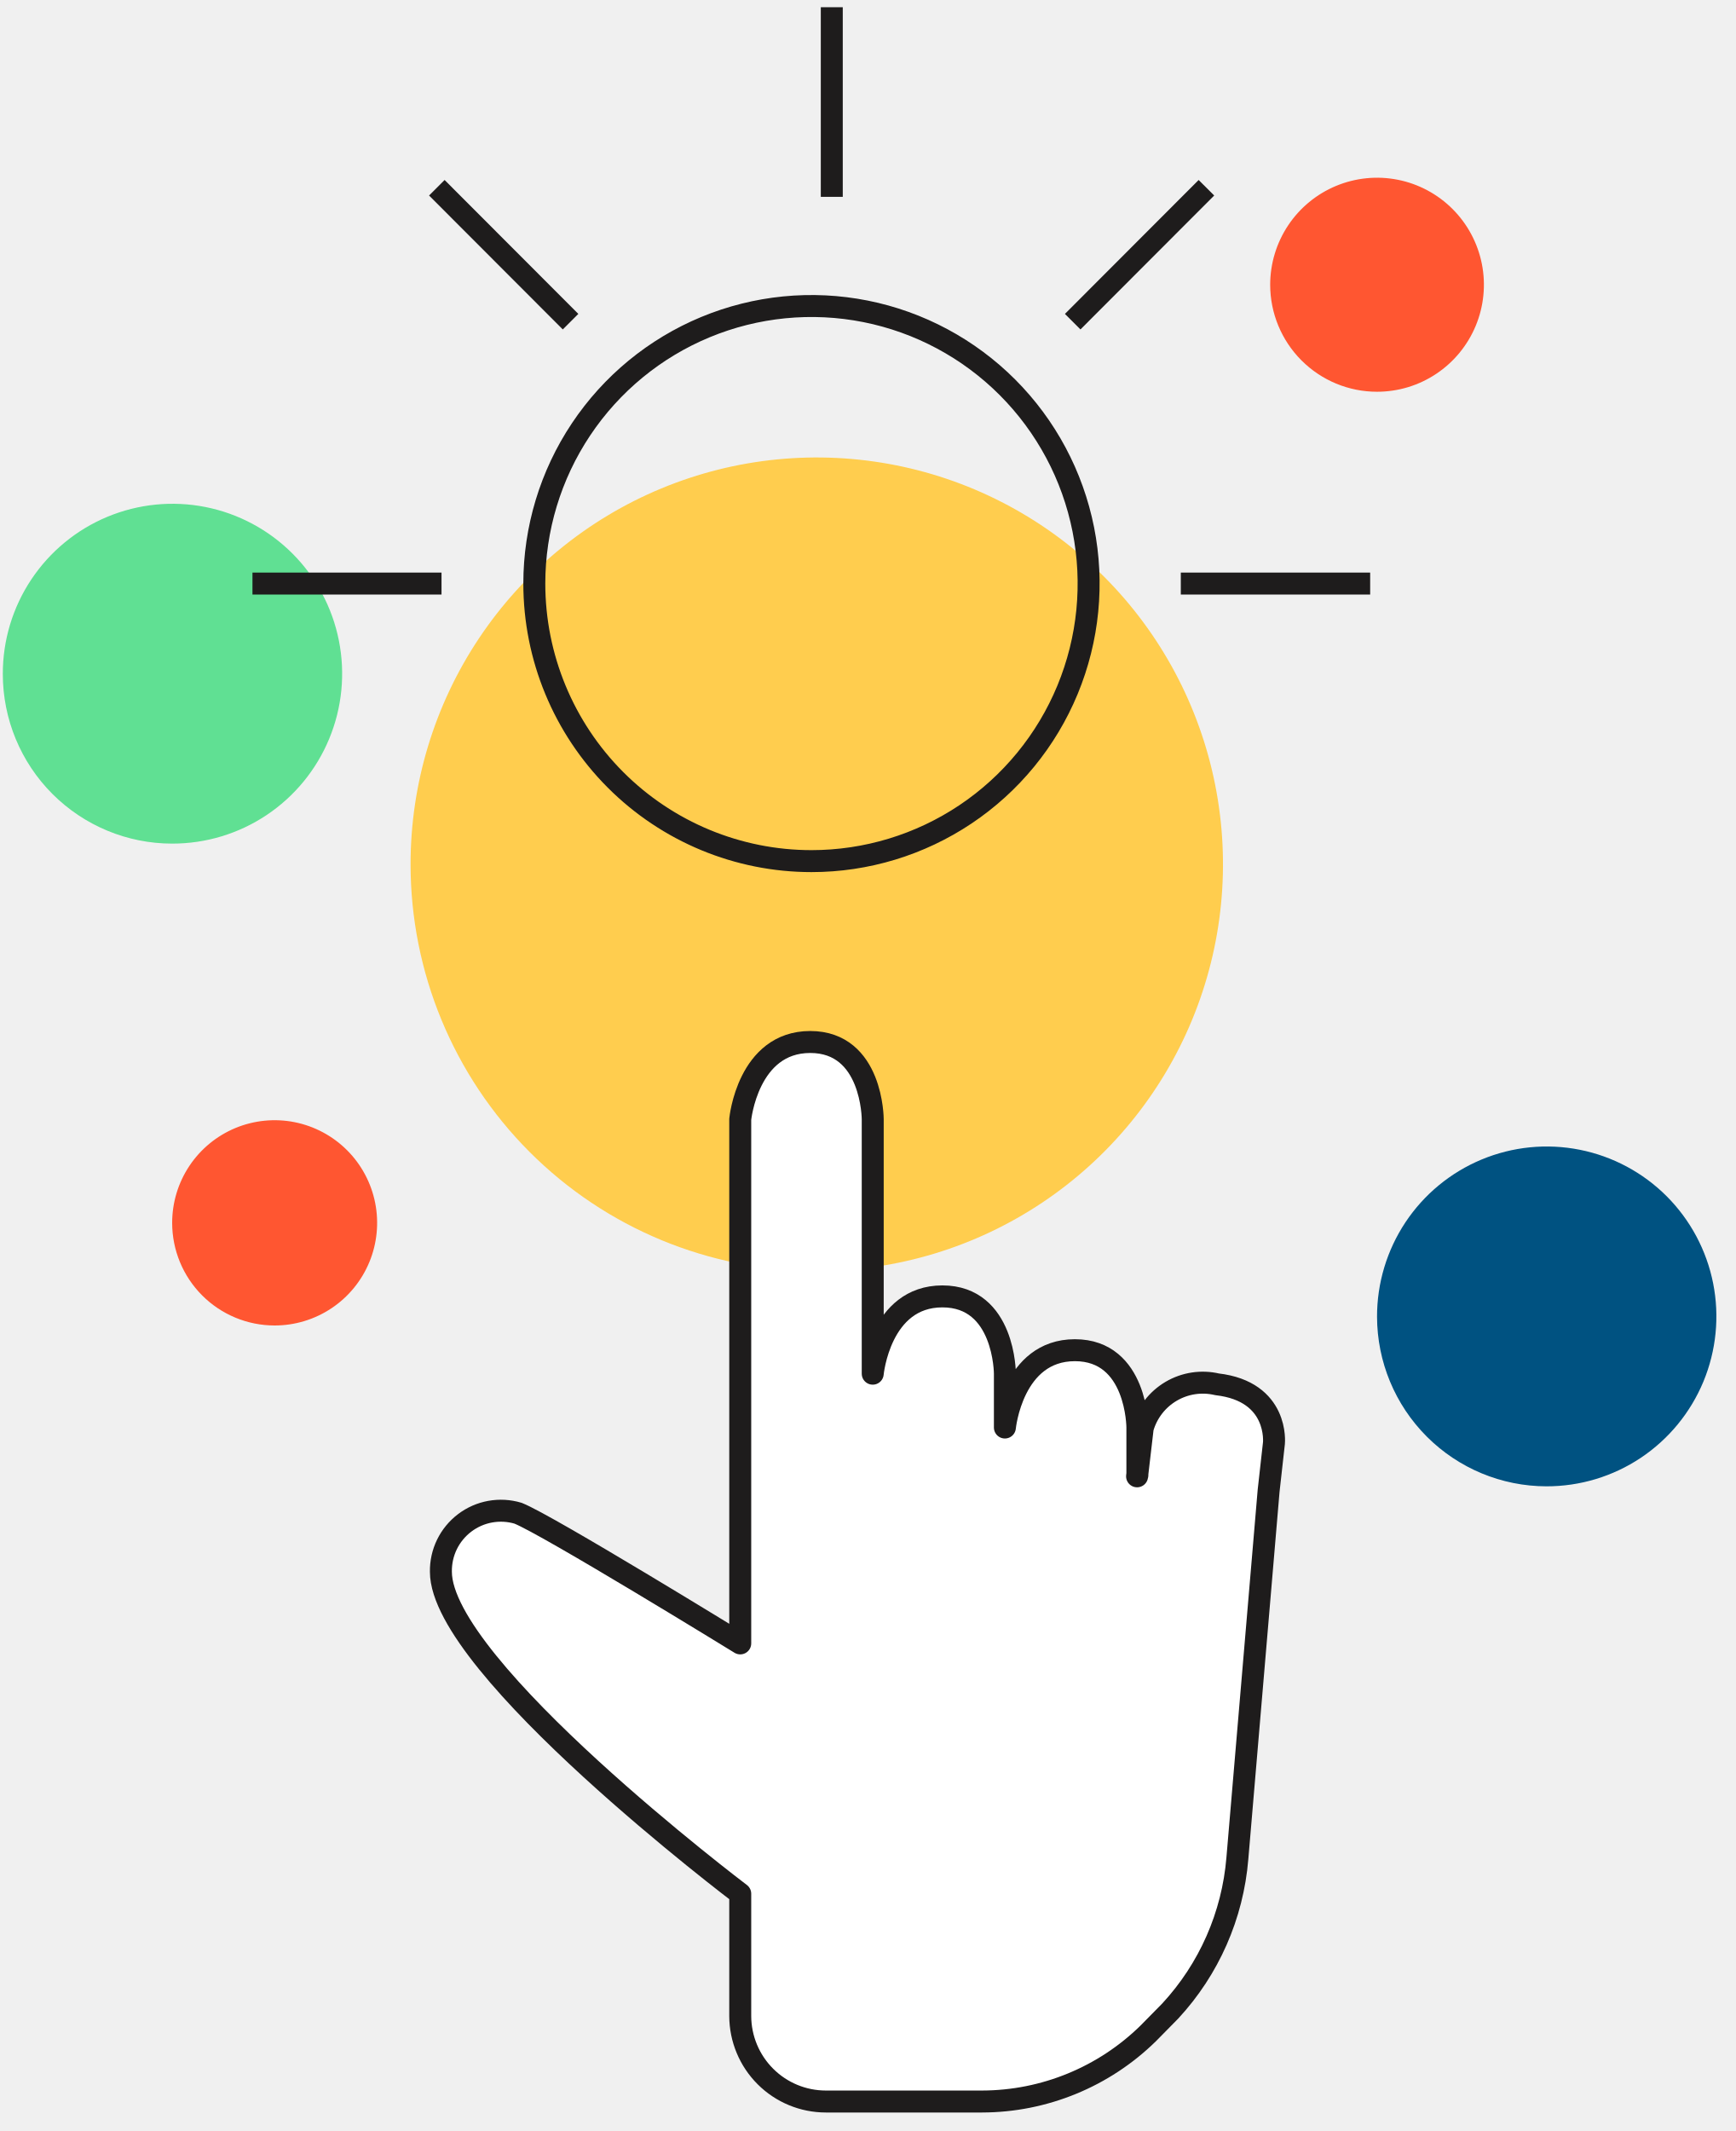
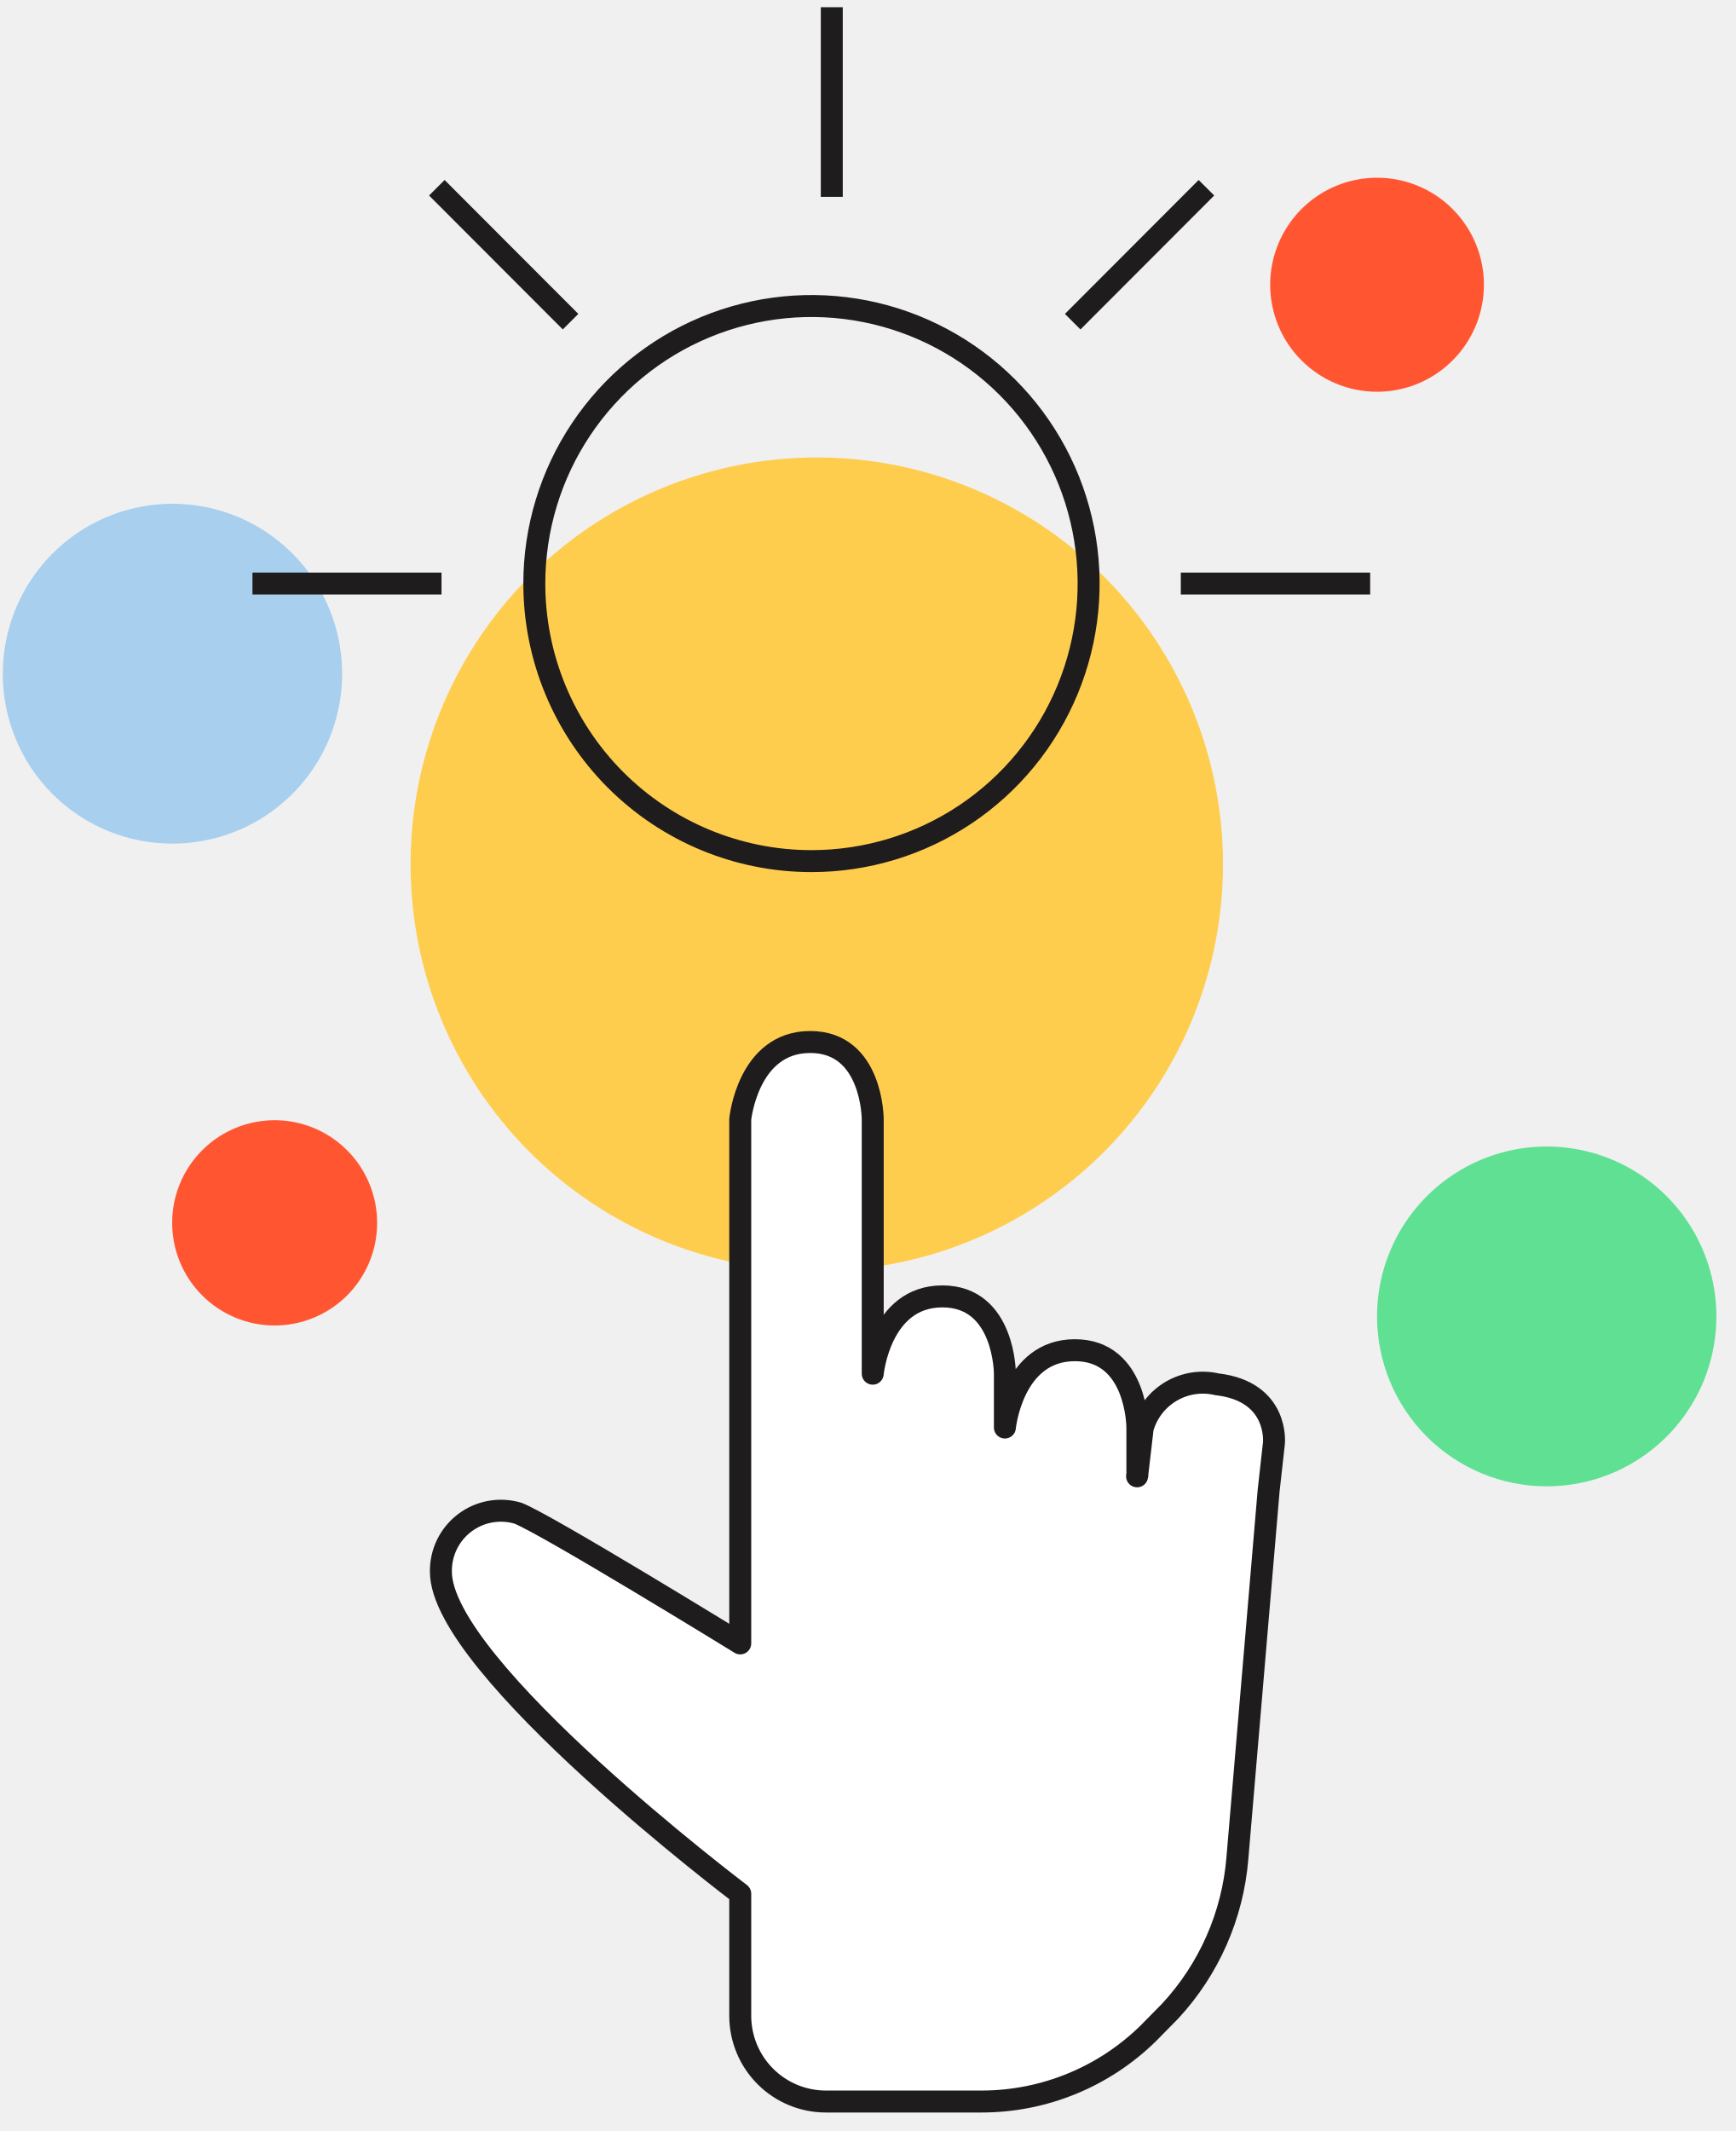
<svg xmlns="http://www.w3.org/2000/svg" width="79" height="97" viewBox="0 0 79 97" fill="none">
  <g clip-path="url(#clip0_174_7218)">
    <path d="M12.504 60.334C13.427 60.334 14.329 60.06 15.096 59.547C15.864 59.034 16.462 58.304 16.815 57.45C17.168 56.597 17.26 55.657 17.08 54.751C16.9 53.845 16.456 53.012 15.803 52.359C15.151 51.706 14.319 51.261 13.414 51.08C12.509 50.9 11.571 50.993 10.718 51.346C9.866 51.7 9.137 52.299 8.624 53.067C8.112 53.835 7.838 54.738 7.838 55.662C7.838 56.901 8.329 58.09 9.205 58.966C10.08 59.842 11.267 60.334 12.504 60.334Z" fill="#FF5631" />
    <path d="M37.186 57.856C40.844 57.856 44.419 56.77 47.46 54.735C50.502 52.701 52.872 49.809 54.272 46.425C55.671 43.042 56.038 39.319 55.324 35.727C54.611 32.135 52.849 28.836 50.263 26.247C47.676 23.657 44.381 21.893 40.794 21.179C37.206 20.465 33.488 20.831 30.109 22.233C26.73 23.634 23.841 26.007 21.809 29.052C19.777 32.097 18.692 35.677 18.692 39.34C18.692 44.25 20.641 48.96 24.109 52.433C27.577 55.905 32.281 57.856 37.186 57.856Z" fill="#FFCD4E" />
    <path d="M51.782 67.143V64.978C51.782 64.978 51.782 61.459 48.937 61.459C46.092 61.459 45.75 64.978 45.75 64.978V62.528C45.75 62.528 45.75 59.01 42.905 59.01C40.06 59.01 39.733 62.528 39.733 62.528V50.948C39.733 50.948 39.733 47.43 36.888 47.43C34.042 47.43 33.701 50.948 33.701 50.948V74.805C33.701 74.805 24.924 69.407 23.586 68.88C23.175 68.757 22.741 68.733 22.318 68.809C21.896 68.885 21.497 69.061 21.155 69.32C20.813 69.579 20.536 69.916 20.348 70.302C20.16 70.689 20.066 71.114 20.073 71.544C20.073 75.902 33.701 86.2 33.701 86.2V91.769C33.705 92.802 34.117 93.791 34.848 94.52C35.578 95.249 36.568 95.658 37.599 95.658H44.712C47.543 95.652 50.259 94.537 52.28 92.553L53.276 91.541C55.044 89.633 56.121 87.185 56.334 84.591L57.757 67.855L57.999 65.69C57.999 65.69 58.24 63.34 55.41 63.012C54.697 62.845 53.948 62.959 53.318 63.33C52.687 63.702 52.224 64.302 52.024 65.006L51.768 67.2" fill="white" />
    <path d="M51.782 67.143V64.978C51.782 64.978 51.782 61.459 48.937 61.459C46.092 61.459 45.75 64.978 45.75 64.978V62.528C45.75 62.528 45.75 59.01 42.905 59.01C40.06 59.01 39.733 62.528 39.733 62.528V50.948C39.733 50.948 39.733 47.43 36.888 47.43C34.042 47.43 33.701 50.948 33.701 50.948V74.805C33.701 74.805 24.924 69.407 23.586 68.88C23.175 68.757 22.741 68.733 22.318 68.809C21.896 68.885 21.497 69.061 21.155 69.32C20.813 69.579 20.536 69.916 20.348 70.302C20.16 70.689 20.066 71.114 20.073 71.544C20.073 75.902 33.701 86.2 33.701 86.2V91.769C33.705 92.802 34.117 93.791 34.848 94.52C35.578 95.249 36.568 95.658 37.599 95.658H44.712C47.543 95.652 50.259 94.537 52.28 92.553L53.276 91.541C55.044 89.633 56.121 87.185 56.334 84.591L57.757 67.855L57.999 65.69C57.999 65.69 58.24 63.34 55.41 63.012C54.697 62.845 53.948 62.959 53.318 63.33C52.687 63.702 52.224 64.302 52.024 65.006L51.768 67.2" stroke="#1E1C1C" stroke-linecap="round" stroke-linejoin="round" />
-     <path d="M7.838 38.4C9.367 38.402 10.863 37.951 12.135 37.102C13.408 36.253 14.4 35.046 14.986 33.632C15.573 32.218 15.727 30.662 15.429 29.16C15.132 27.659 14.396 26.279 13.315 25.197C12.233 24.114 10.856 23.377 9.356 23.079C7.856 22.781 6.302 22.936 4.89 23.523C3.478 24.11 2.272 25.104 1.424 26.378C0.576 27.652 0.125 29.149 0.128 30.68C0.128 32.727 0.94 34.691 2.386 36.139C3.832 37.586 5.793 38.4 7.838 38.4Z" fill="#60E093" />
-     <path d="M70.404 67.655C71.933 67.658 73.428 67.207 74.701 66.358C75.973 65.509 76.965 64.301 77.552 62.888C78.138 61.474 78.292 59.917 77.995 58.416C77.697 56.914 76.961 55.535 75.88 54.452C74.799 53.37 73.421 52.633 71.921 52.335C70.422 52.037 68.867 52.191 67.455 52.779C66.043 53.366 64.837 54.359 63.989 55.633C63.142 56.907 62.691 58.405 62.693 59.935C62.697 61.982 63.511 63.943 64.956 65.39C66.401 66.837 68.36 67.652 70.404 67.655Z" fill="#005281" />
+     <path d="M7.838 38.4C9.367 38.402 10.863 37.951 12.135 37.102C13.408 36.253 14.4 35.046 14.986 33.632C15.573 32.218 15.727 30.662 15.429 29.16C15.132 27.659 14.396 26.279 13.315 25.197C12.233 24.114 10.856 23.377 9.356 23.079C7.856 22.781 6.302 22.936 4.89 23.523C3.478 24.11 2.272 25.104 1.424 26.378C0.576 27.652 0.125 29.149 0.128 30.68C0.128 32.727 0.94 34.691 2.386 36.139C3.832 37.586 5.793 38.4 7.838 38.4Z" fill="#A8CFEE" />
+     <path d="M70.404 67.655C71.933 67.658 73.428 67.207 74.701 66.358C75.973 65.509 76.965 64.301 77.552 62.888C78.138 61.474 78.292 59.917 77.995 58.416C77.697 56.914 76.961 55.535 75.88 54.452C74.799 53.37 73.421 52.633 71.921 52.335C70.422 52.037 68.867 52.191 67.455 52.779C66.043 53.366 64.837 54.359 63.989 55.633C63.142 56.907 62.691 58.405 62.693 59.935C62.697 61.982 63.511 63.943 64.956 65.39C66.401 66.837 68.36 67.652 70.404 67.655Z" fill="#60E093" />
    <path d="M62.693 17.832C63.656 17.832 64.596 17.547 65.396 17.011C66.196 16.476 66.82 15.715 67.188 14.825C67.556 13.935 67.653 12.956 67.465 12.011C67.277 11.066 66.814 10.198 66.133 9.516C65.453 8.835 64.586 8.371 63.642 8.183C62.699 7.995 61.721 8.092 60.831 8.461C59.943 8.829 59.183 9.454 58.648 10.255C58.114 11.056 57.828 11.998 57.828 12.961C57.828 14.253 58.341 15.492 59.253 16.405C60.166 17.319 61.403 17.832 62.693 17.832Z" fill="#FF5631" />
    <path d="M36.944 39.197C39.44 39.197 41.88 38.456 43.955 37.068C46.03 35.68 47.647 33.707 48.602 31.398C49.557 29.09 49.807 26.549 49.32 24.099C48.833 21.648 47.632 19.397 45.867 17.63C44.102 15.863 41.854 14.66 39.406 14.172C36.958 13.685 34.421 13.935 32.115 14.891C29.81 15.847 27.839 17.467 26.453 19.544C25.066 21.622 24.326 24.065 24.326 26.563C24.326 29.914 25.656 33.127 28.022 35.497C30.388 37.866 33.598 39.197 36.944 39.197Z" stroke="#1E1C1C" stroke-miterlimit="10" />
    <path d="M37.869 8.959V0.327" stroke="#1E1C1C" stroke-miterlimit="10" />
    <path d="M53.759 26.563H62.38" stroke="#1E1C1C" stroke-miterlimit="10" />
    <path d="M11.494 26.563H20.101" stroke="#1E1C1C" stroke-miterlimit="10" />
    <path d="M48.837 14.642L54.925 8.546" stroke="#1E1C1C" stroke-miterlimit="10" />
    <path d="M25.976 14.642L19.888 8.546" stroke="#1E1C1C" stroke-miterlimit="10" />
  </g>
  <defs>
    <clipPath id="clip0_174_7218">
      <rect width="78" height="96" fill="white" transform="translate(0.12793 0.327148)" />
    </clipPath>
  </defs>
</svg>
